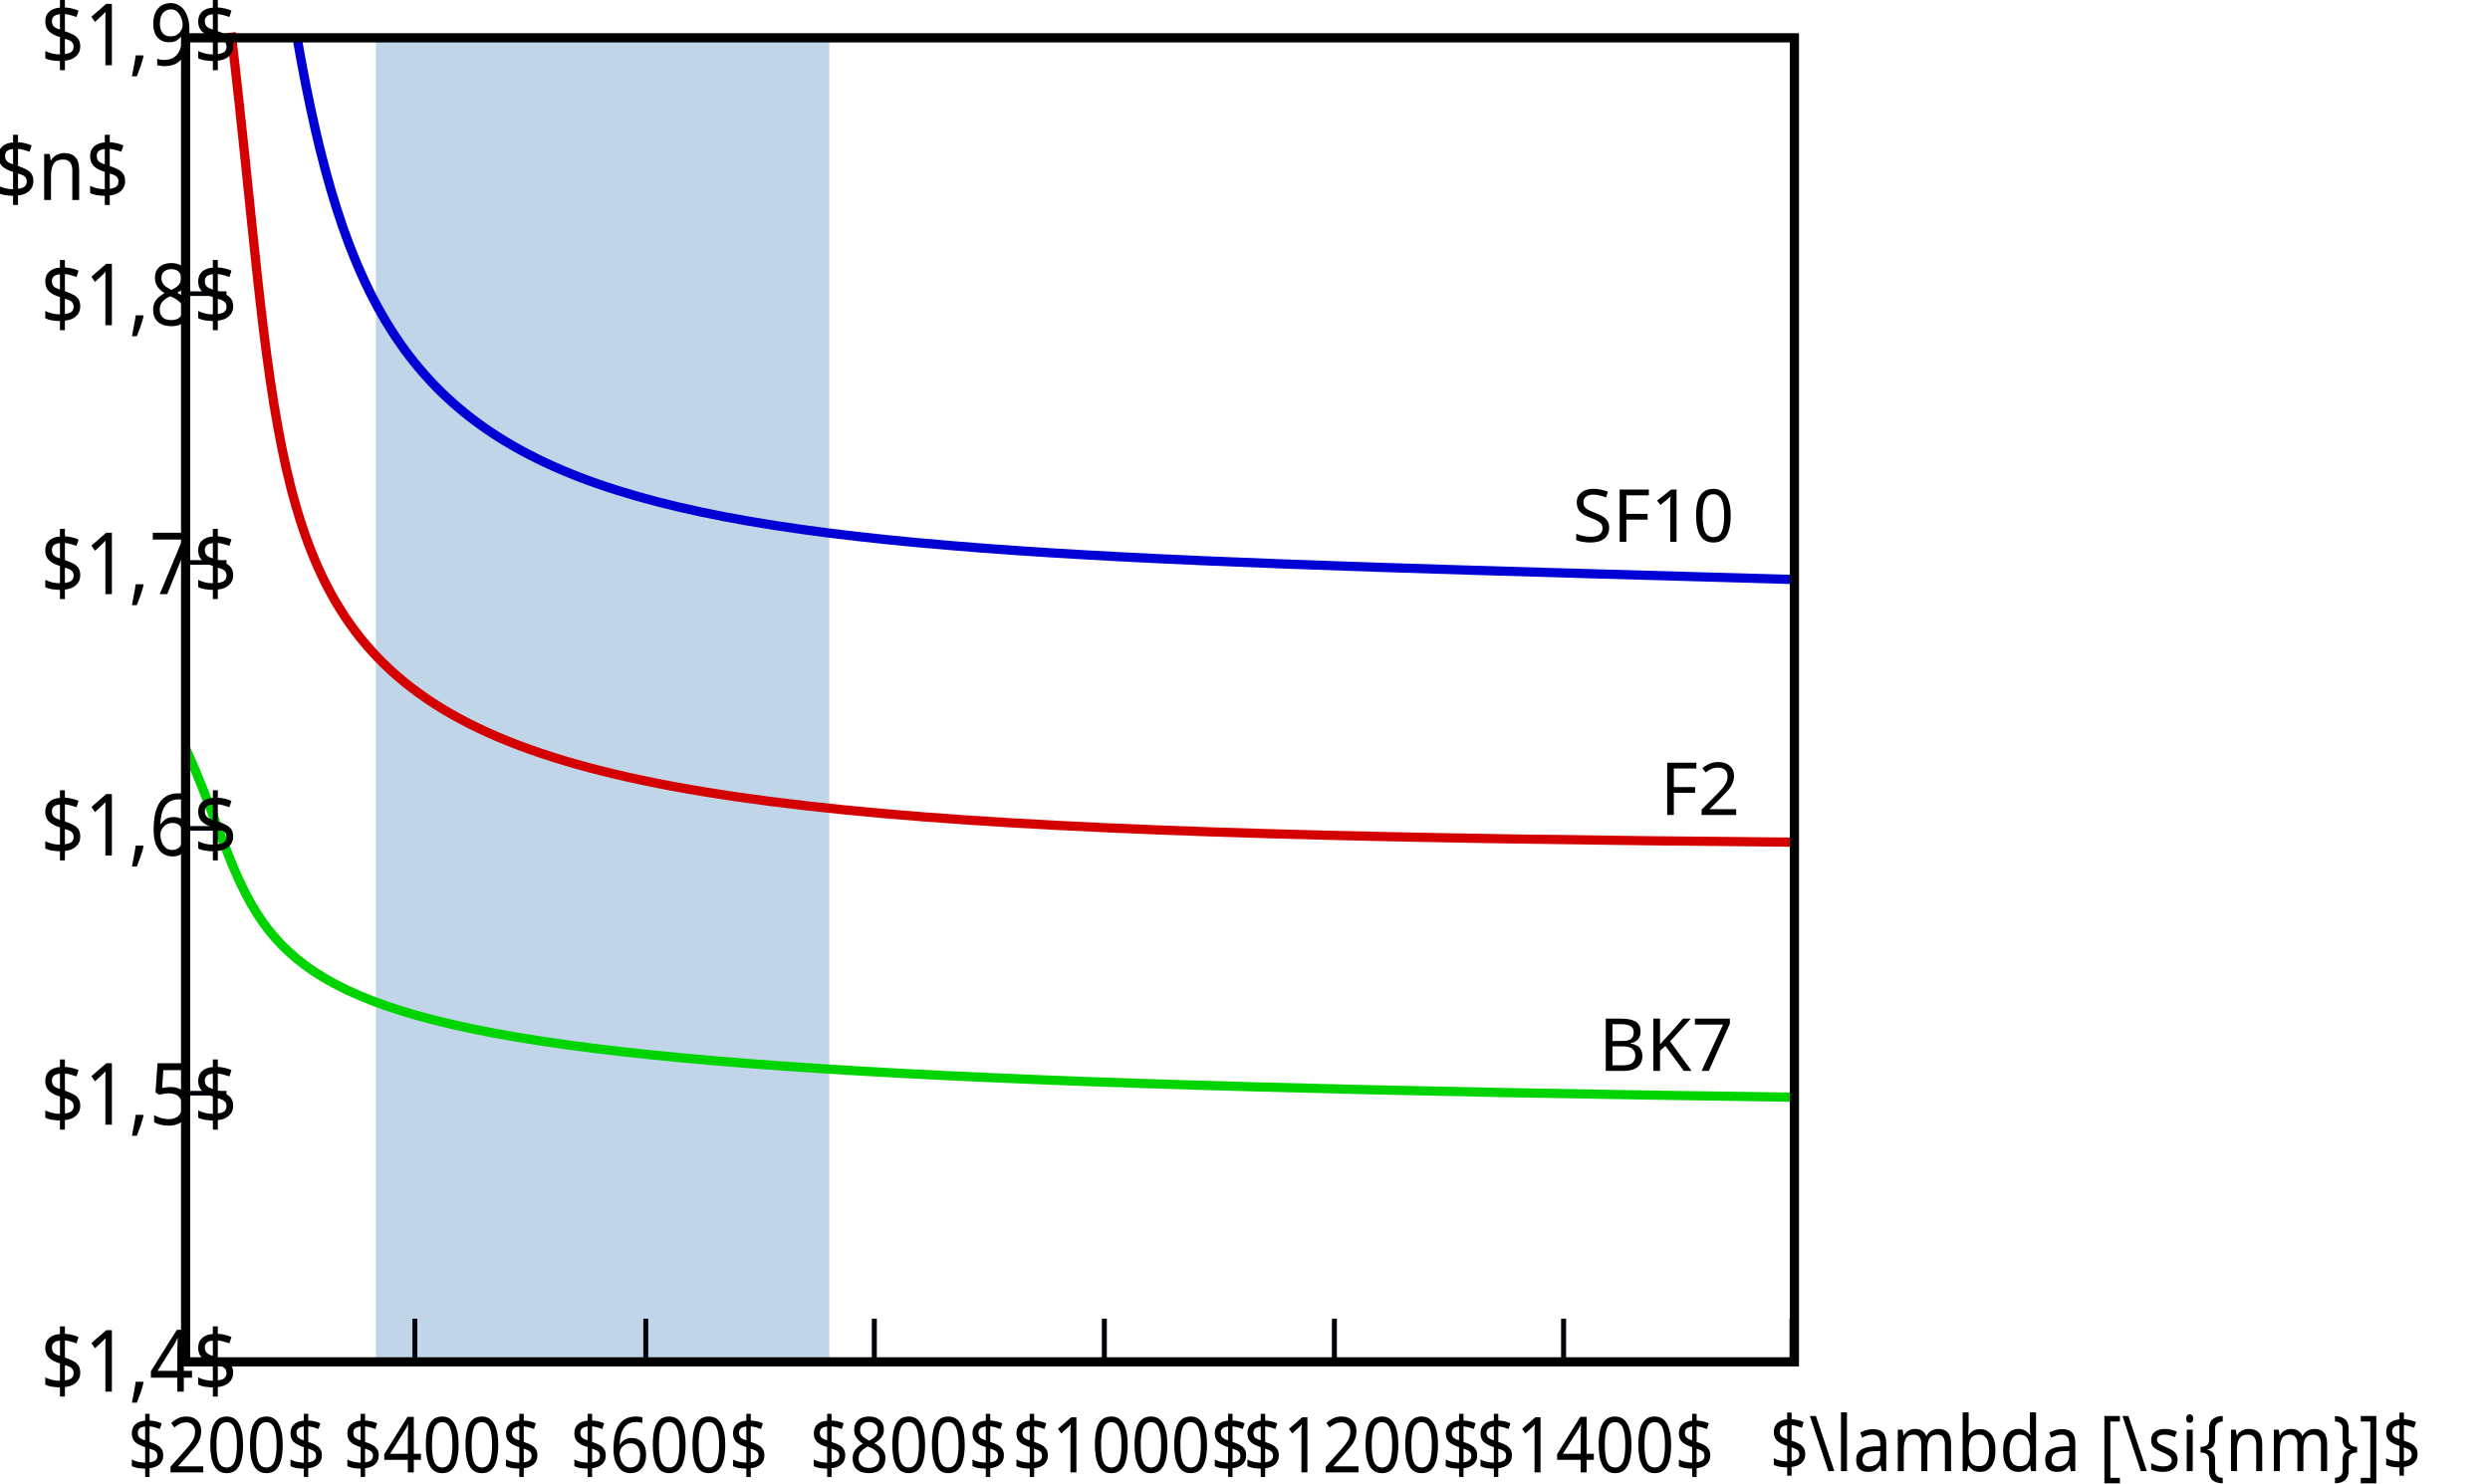
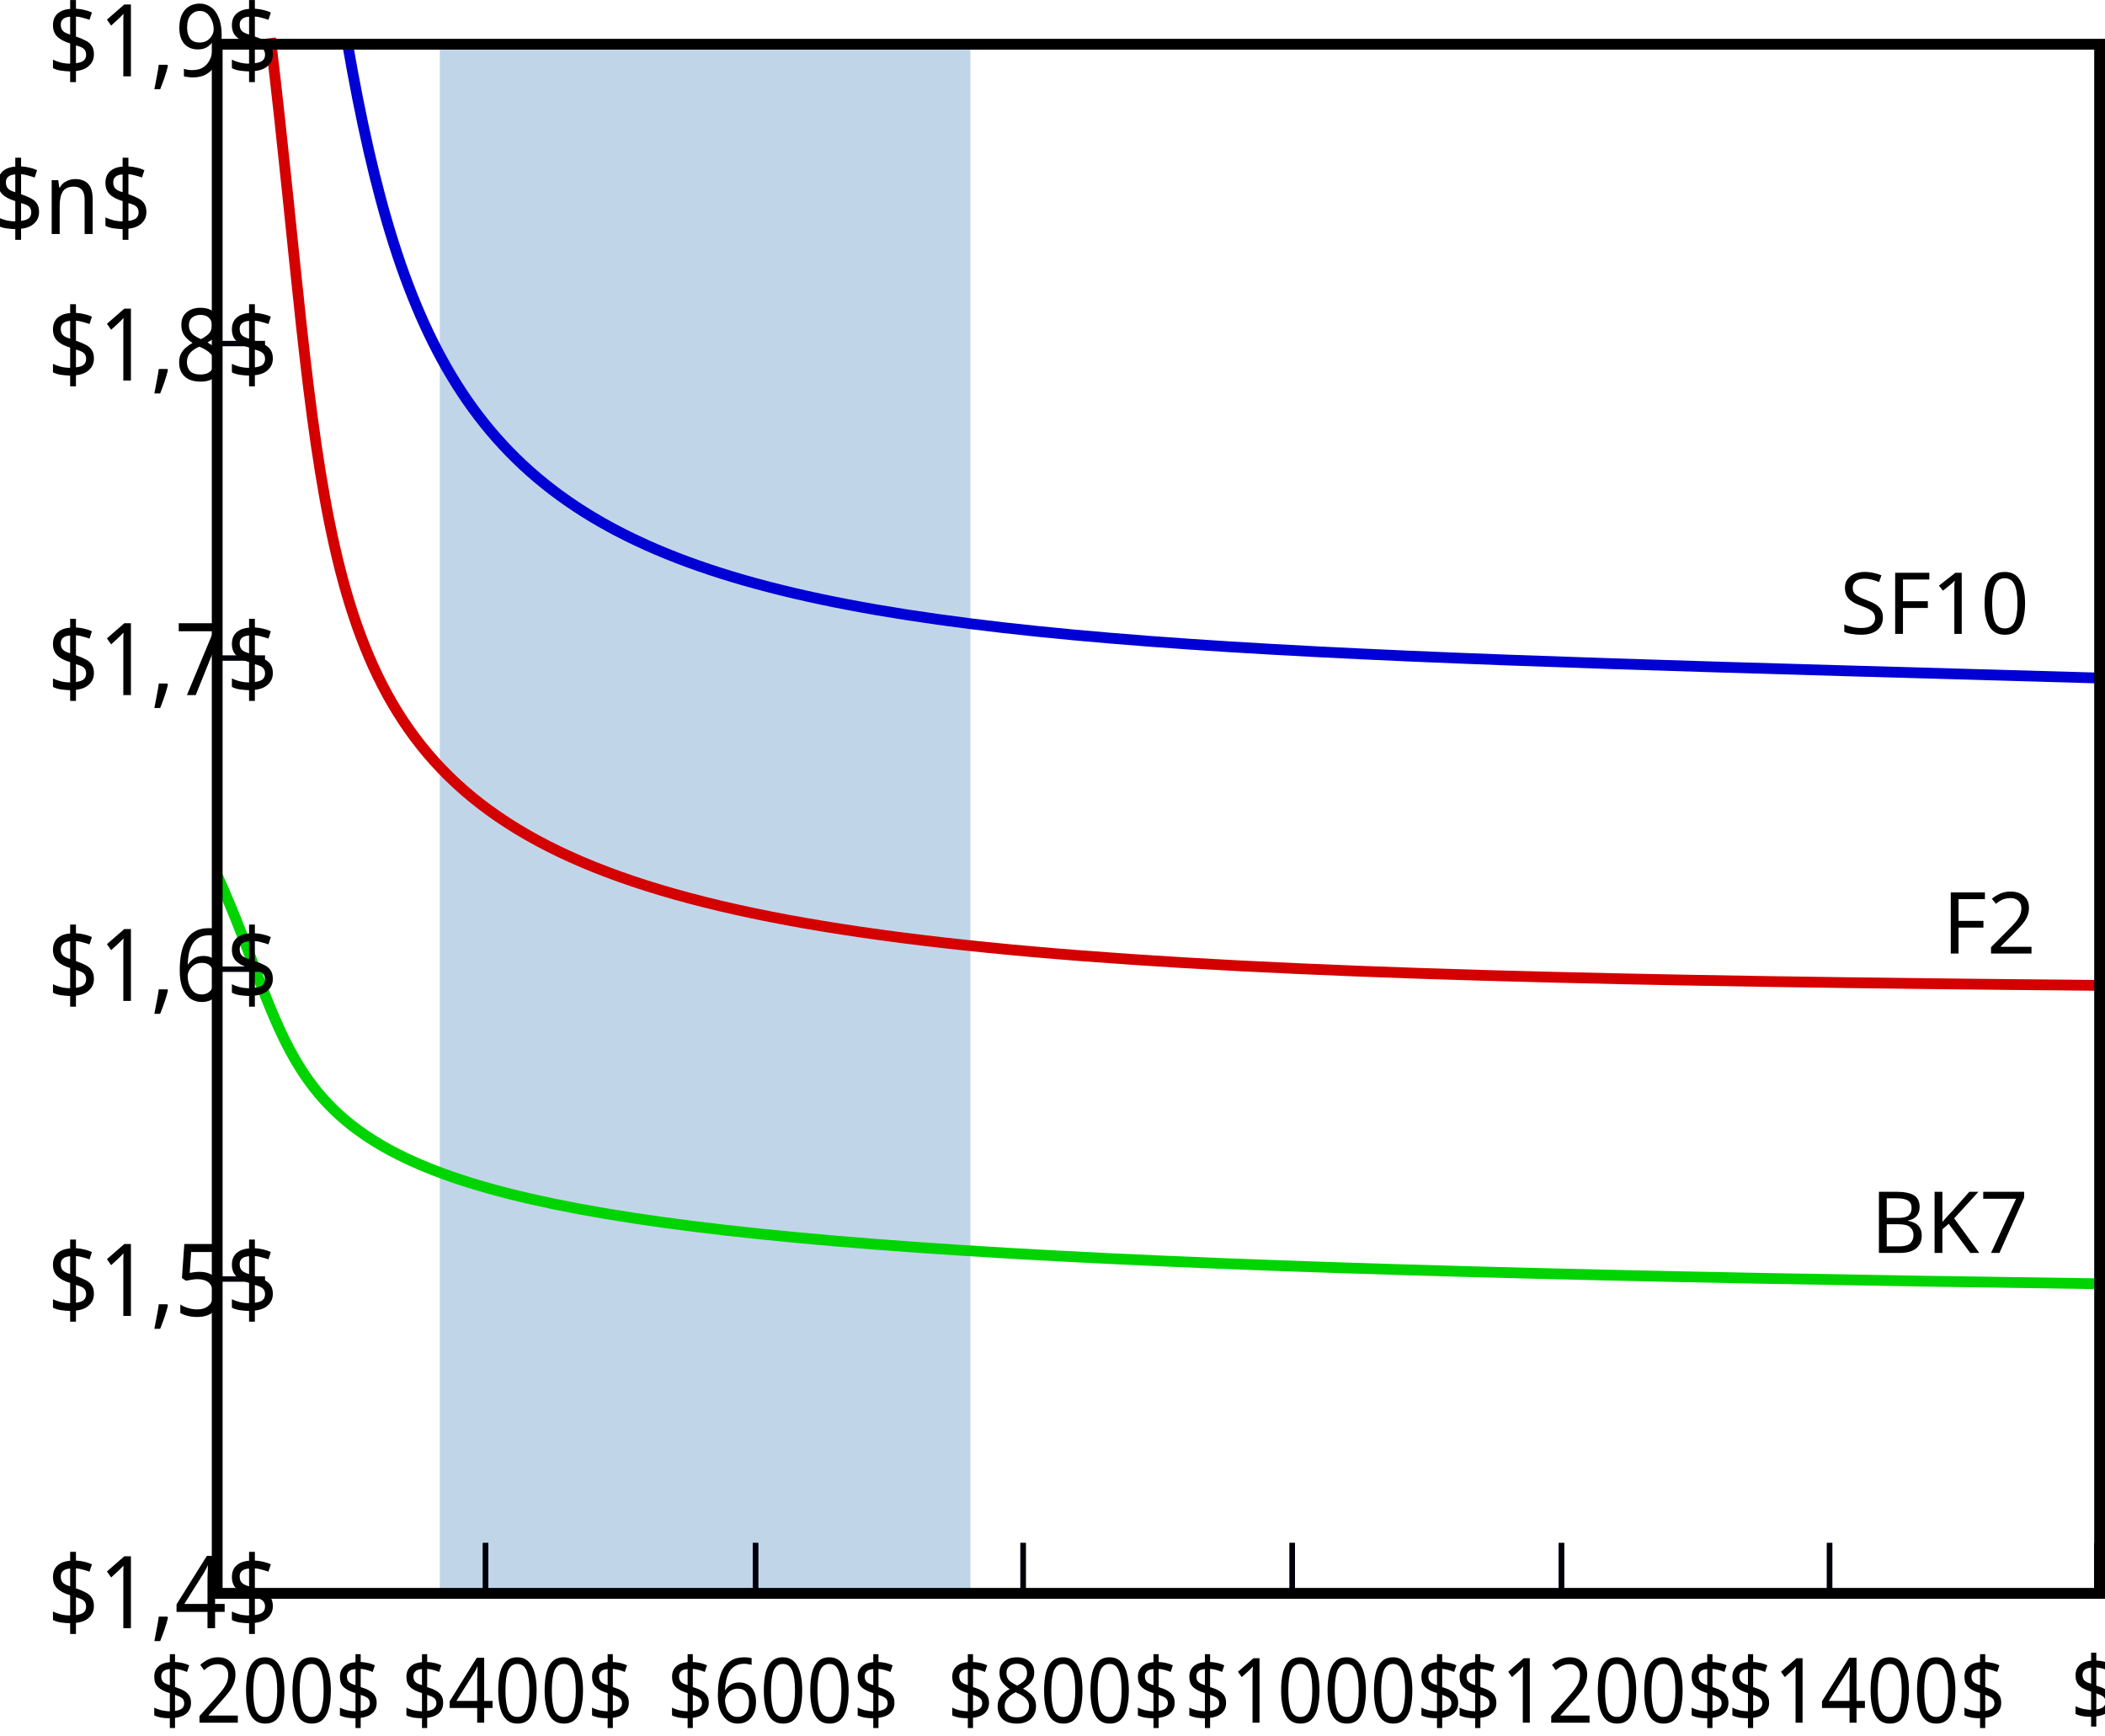
- <svg xmlns="http://www.w3.org/2000/svg" width="215.973mm" height="128.698mm" viewBox="0 0 215.973 128.698" version="1.1" id="svg2565">
+ <svg xmlns="http://www.w3.org/2000/svg" width="156.038mm" height="128.698mm" viewBox="0 0 156.038 128.698" version="1.1" id="svg2565">
  <defs id="defs2559" />
  <g id="layer1" transform="translate(53.55815,79.55721)">
-     <g transform="translate(-203.0666,-176.6443)" id="g2497">
-       <rect ry="2.1432891e-06" rx="2.1432891e-06" y="100.6" x="182.108" height="114.929" width="39.335" id="rect1518" style="opacity:1;fill:#c1d5e9;fill-opacity:1;fill-rule:evenodd;stroke:none;stroke-width:0.8;stroke-linecap:butt;stroke-linejoin:round;stroke-miterlimit:4;stroke-dasharray:4.8, 1.6;stroke-dashoffset:0;stroke-opacity:1" />
-       <path id="path1708" d="m 175.265,100.295 c 7.825,45.118 22.706,43.968 129.82,47.057" style="fill:none;stroke:#0000d4;stroke-width:0.8;stroke-linecap:butt;stroke-linejoin:miter;stroke-miterlimit:4;stroke-dasharray:none;stroke-opacity:1" />
-       <path id="path1708-6" d="m 169.556,99.913 c 7.647,63.937 -4.039,69.028 135.59,70.226" style="fill:none;stroke:#d40000;stroke-width:0.8;stroke-linecap:butt;stroke-linejoin:miter;stroke-miterlimit:4;stroke-dasharray:none;stroke-opacity:1" />
-       <path id="path1708-6-9" d="m 165.604,161.975 c 10.665,23.459 -3.373,28.337 139.141,30.28" style="fill:none;stroke:#00d400;stroke-width:0.8;stroke-linecap:butt;stroke-linejoin:miter;stroke-miterlimit:4;stroke-dasharray:none;stroke-opacity:1" />
-       <g id="g2444">
-         <g id="g2415">
-           <path id="path1683-9-7" d="m 185.503,211.475 5e-5,4.054" style="fill:#666666;stroke:#00000b;stroke-width:0.4;stroke-linecap:butt;stroke-linejoin:miter;stroke-miterlimit:4;stroke-dasharray:none;stroke-opacity:1" />
-           <path id="path1683-9-1-5" d="m 205.513,211.475 5e-5,4.054" style="fill:#666666;stroke:#00000b;stroke-width:0.4;stroke-linecap:butt;stroke-linejoin:miter;stroke-miterlimit:4;stroke-dasharray:none;stroke-opacity:1" />
-           <path id="path1683-9-1-2-3" d="m 225.348,211.475 4e-5,4.054" style="fill:#666666;stroke:#00000b;stroke-width:0.4;stroke-linecap:butt;stroke-linejoin:miter;stroke-miterlimit:4;stroke-dasharray:none;stroke-opacity:1" />
-           <path id="path1683-9-1-2-7-5" d="m 245.301,211.475 5e-5,4.054" style="fill:#666666;stroke:#00000b;stroke-width:0.4;stroke-linecap:butt;stroke-linejoin:miter;stroke-miterlimit:4;stroke-dasharray:none;stroke-opacity:1" />
-           <path id="path1683-9-1-2-7-0-62" d="m 265.254,211.475 4e-5,4.054" style="fill:#666666;stroke:#00000b;stroke-width:0.4;stroke-linecap:butt;stroke-linejoin:miter;stroke-miterlimit:4;stroke-dasharray:none;stroke-opacity:1" />
-           <path id="path1683-9-1-9-9" d="m 285.132,211.475 5e-5,4.054" style="fill:#666666;stroke:#00000b;stroke-width:0.4;stroke-linecap:butt;stroke-linejoin:miter;stroke-miterlimit:4;stroke-dasharray:none;stroke-opacity:1" />
-           <path id="path1683-9-1-2-7-0-6-2" d="m 304.938,211.475 5e-5,4.054" style="fill:#666666;stroke:#00000b;stroke-width:0.4;stroke-linecap:butt;stroke-linejoin:miter;stroke-miterlimit:4;stroke-dasharray:none;stroke-opacity:1" />
-           <path style="fill:#666666;stroke:#00000b;stroke-width:0.4;stroke-linecap:butt;stroke-linejoin:miter;stroke-miterlimit:4;stroke-dasharray:none;stroke-opacity:1" d="m 185.503,211.475 5e-5,4.054" id="path1851-0" />
-           <path style="fill:#666666;stroke:#00000b;stroke-width:0.4;stroke-linecap:butt;stroke-linejoin:miter;stroke-miterlimit:4;stroke-dasharray:none;stroke-opacity:1" d="m 205.513,211.475 5e-5,4.054" id="path1853-9" />
-           <path style="fill:#666666;stroke:#00000b;stroke-width:0.4;stroke-linecap:butt;stroke-linejoin:miter;stroke-miterlimit:4;stroke-dasharray:none;stroke-opacity:1" d="m 225.348,211.475 4e-5,4.054" id="path1855-3" />
-           <path style="fill:#666666;stroke:#00000b;stroke-width:0.4;stroke-linecap:butt;stroke-linejoin:miter;stroke-miterlimit:4;stroke-dasharray:none;stroke-opacity:1" d="m 245.301,211.475 5e-5,4.054" id="path1857-6" />
-           <path style="fill:#666666;stroke:#00000b;stroke-width:0.4;stroke-linecap:butt;stroke-linejoin:miter;stroke-miterlimit:4;stroke-dasharray:none;stroke-opacity:1" d="m 265.254,211.475 4e-5,4.054" id="path1859-0" />
-           <path style="fill:#666666;stroke:#00000b;stroke-width:0.4;stroke-linecap:butt;stroke-linejoin:miter;stroke-miterlimit:4;stroke-dasharray:none;stroke-opacity:1" d="m 285.132,211.475 5e-5,4.054" id="path1861-6" />
-           <path style="fill:#666666;stroke:#00000b;stroke-width:0.4;stroke-linecap:butt;stroke-linejoin:miter;stroke-miterlimit:4;stroke-dasharray:none;stroke-opacity:1" d="m 304.938,211.475 5e-5,4.054" id="path1865-1" />
+     <rect style="opacity:1;fill:#c1d5e9;fill-opacity:1;fill-rule:evenodd;stroke:none;stroke-width:0.8;stroke-linecap:butt;stroke-linejoin:round;stroke-miterlimit:4;stroke-dasharray:4.8, 1.6;stroke-dashoffset:0;stroke-opacity:1" id="rect1518" width="39.335" height="114.929" x="-20.959" y="-76.045" rx="2.1432891e-06" ry="2.1432891e-06" />
+     <path style="fill:none;stroke:#0000d4;stroke-width:0.8;stroke-linecap:butt;stroke-linejoin:miter;stroke-miterlimit:4;stroke-dasharray:none;stroke-opacity:1" d="m -27.802,-76.349 c 7.825,45.118 22.706,43.968 129.82,47.057" id="path1708" />
+     <path style="fill:none;stroke:#d40000;stroke-width:0.8;stroke-linecap:butt;stroke-linejoin:miter;stroke-miterlimit:4;stroke-dasharray:none;stroke-opacity:1" d="m -33.511,-76.732 c 7.647,63.937 -4.039,69.028 135.59,70.226" id="path1708-6" />
+     <path style="fill:none;stroke:#00d400;stroke-width:0.8;stroke-linecap:butt;stroke-linejoin:miter;stroke-miterlimit:4;stroke-dasharray:none;stroke-opacity:1" d="m -37.462,-14.67 c 10.665,23.459 -3.373,28.337 139.141,30.28" id="path1708-6-9" />
+     <g id="g2444" transform="translate(-203.0666,-176.6443)">
+       <g id="g2415">
+         <path style="fill:#666666;stroke:#00000b;stroke-width:0.4;stroke-linecap:butt;stroke-linejoin:miter;stroke-miterlimit:4;stroke-dasharray:none;stroke-opacity:1" d="m 185.503,211.475 5e-5,4.054" id="path1683-9-7" />
+         <path style="fill:#666666;stroke:#00000b;stroke-width:0.4;stroke-linecap:butt;stroke-linejoin:miter;stroke-miterlimit:4;stroke-dasharray:none;stroke-opacity:1" d="m 205.513,211.475 5e-5,4.054" id="path1683-9-1-5" />
+         <path style="fill:#666666;stroke:#00000b;stroke-width:0.4;stroke-linecap:butt;stroke-linejoin:miter;stroke-miterlimit:4;stroke-dasharray:none;stroke-opacity:1" d="m 225.348,211.475 4e-5,4.054" id="path1683-9-1-2-3" />
+         <path style="fill:#666666;stroke:#00000b;stroke-width:0.4;stroke-linecap:butt;stroke-linejoin:miter;stroke-miterlimit:4;stroke-dasharray:none;stroke-opacity:1" d="m 245.301,211.475 5e-5,4.054" id="path1683-9-1-2-7-5" />
+         <path style="fill:#666666;stroke:#00000b;stroke-width:0.4;stroke-linecap:butt;stroke-linejoin:miter;stroke-miterlimit:4;stroke-dasharray:none;stroke-opacity:1" d="m 265.254,211.475 4e-5,4.054" id="path1683-9-1-2-7-0-62" />
+         <path style="fill:#666666;stroke:#00000b;stroke-width:0.4;stroke-linecap:butt;stroke-linejoin:miter;stroke-miterlimit:4;stroke-dasharray:none;stroke-opacity:1" d="m 285.132,211.475 5e-5,4.054" id="path1683-9-1-9-9" />
+         <path style="fill:#666666;stroke:#00000b;stroke-width:0.4;stroke-linecap:butt;stroke-linejoin:miter;stroke-miterlimit:4;stroke-dasharray:none;stroke-opacity:1" d="m 304.938,211.475 5e-5,4.054" id="path1683-9-1-2-7-0-6-2" />
+         <path id="path1851-0" d="m 185.503,211.475 5e-5,4.054" style="fill:#666666;stroke:#00000b;stroke-width:0.4;stroke-linecap:butt;stroke-linejoin:miter;stroke-miterlimit:4;stroke-dasharray:none;stroke-opacity:1" />
+         <path id="path1853-9" d="m 205.513,211.475 5e-5,4.054" style="fill:#666666;stroke:#00000b;stroke-width:0.4;stroke-linecap:butt;stroke-linejoin:miter;stroke-miterlimit:4;stroke-dasharray:none;stroke-opacity:1" />
+         <path id="path1855-3" d="m 225.348,211.475 4e-5,4.054" style="fill:#666666;stroke:#00000b;stroke-width:0.4;stroke-linecap:butt;stroke-linejoin:miter;stroke-miterlimit:4;stroke-dasharray:none;stroke-opacity:1" />
+         <path id="path1857-6" d="m 245.301,211.475 5e-5,4.054" style="fill:#666666;stroke:#00000b;stroke-width:0.4;stroke-linecap:butt;stroke-linejoin:miter;stroke-miterlimit:4;stroke-dasharray:none;stroke-opacity:1" />
+         <path id="path1859-0" d="m 265.254,211.475 4e-5,4.054" style="fill:#666666;stroke:#00000b;stroke-width:0.4;stroke-linecap:butt;stroke-linejoin:miter;stroke-miterlimit:4;stroke-dasharray:none;stroke-opacity:1" />
+         <path id="path1861-6" d="m 285.132,211.475 5e-5,4.054" style="fill:#666666;stroke:#00000b;stroke-width:0.4;stroke-linecap:butt;stroke-linejoin:miter;stroke-miterlimit:4;stroke-dasharray:none;stroke-opacity:1" />
+         <path id="path1865-1" d="m 304.938,211.475 5e-5,4.054" style="fill:#666666;stroke:#00000b;stroke-width:0.4;stroke-linecap:butt;stroke-linejoin:miter;stroke-miterlimit:4;stroke-dasharray:none;stroke-opacity:1" />
+       </g>
+       <g id="g2421">
+         <path style="fill:#666666;stroke:#00000b;stroke-width:0.4;stroke-linecap:butt;stroke-linejoin:miter;stroke-miterlimit:4;stroke-dasharray:none;stroke-opacity:1" d="m 165.517,145.872 3.638,-5e-5" id="path1683-6" />
+         <path id="path1849-7" d="m 165.517,191.91 3.638,-5e-5" style="fill:#666666;stroke:#00000b;stroke-width:0.4;stroke-linecap:butt;stroke-linejoin:miter;stroke-miterlimit:4;stroke-dasharray:none;stroke-opacity:1" />
+         <path id="path1849-7-3" d="m 165.517,168.94 3.638,-5e-5" style="fill:#666666;stroke:#00000b;stroke-width:0.4;stroke-linecap:butt;stroke-linejoin:miter;stroke-miterlimit:4;stroke-dasharray:none;stroke-opacity:1" />
+         <path style="fill:#666666;stroke:#00000b;stroke-width:0.4;stroke-linecap:butt;stroke-linejoin:miter;stroke-miterlimit:4;stroke-dasharray:none;stroke-opacity:1" d="m 165.517,122.558 3.638,-5e-5" id="path1683-6-6" />
+       </g>
+       <rect y="100.367" x="165.609" height="114.845" width="139.538" id="rect7827-2" style="fill:none;fill-opacity:0.992;stroke:#000000;stroke-width:0.8;stroke-linecap:round;stroke-miterlimit:4;stroke-dasharray:none;stroke-dashoffset:0;stroke-opacity:1" />
+     </g>
+     <text xml:space="preserve" style="font-style:normal;font-weight:normal;font-size:6.35px;line-height:1.25;font-family:sans-serif;letter-spacing:0px;word-spacing:0px;fill:#000000;fill-opacity:1;stroke:none;stroke-width:0.265" x="105.482" y="45.517" id="text9029-5-9-9" transform="scale(0.9473405,1.055587)">
+       <tspan id="tspan9027-3-1-7" x="105.482" y="45.517" style="font-size:6.35px;stroke-width:0.265">$\lambda [\si{nm}]$</tspan>
+     </text>
+     <g id="g2039" transform="translate(-203.0666,-176.6443)">
+       <text id="text9029-56-5-35-7-7" y="144.081" x="285.893" style="font-style:normal;font-weight:normal;font-size:10.583px;line-height:1.25;font-family:sans-serif;letter-spacing:0px;word-spacing:0px;fill:#000000;fill-opacity:1;stroke:none;stroke-width:0.265" xml:space="preserve">
+         <tspan id="tspan7125-62-0-5" style="font-size:6.35px;stroke-width:0.265" y="144.081" x="285.893">SF10</tspan>
+       </text>
+       <g id="g2015">
+         <text xml:space="preserve" style="font-style:normal;font-weight:normal;font-size:7.056px;line-height:1.25;font-family:sans-serif;letter-spacing:0px;word-spacing:0px;fill:#000000;fill-opacity:1;stroke:none;stroke-width:0.265" x="157.233" y="108.412" id="text2098-0" transform="scale(0.9473405,1.055587)">
+           <tspan x="157.233" y="108.412" style="font-size:7.056px;stroke-width:0.265" id="tspan2100-2">$n$</tspan>
+         </text>
+         <g id="g1998">
+           <text transform="scale(0.9473405,1.055587)" id="text9029-56-5-3-8" y="206.324" x="161.526" style="font-style:normal;font-weight:normal;font-size:7.056px;line-height:1.25;font-family:sans-serif;letter-spacing:0px;word-spacing:0px;fill:#000000;fill-opacity:1;stroke:none;stroke-width:0.265" xml:space="preserve">
+             <tspan id="tspan7125-6-7" style="font-size:7.056px;stroke-width:0.265" y="206.324" x="161.526">$1,4$</tspan>
+           </text>
+           <text transform="scale(0.9473405,1.055587)" id="text9029-56-5-3-8-1" y="184.389" x="161.526" style="font-style:normal;font-weight:normal;font-size:7.056px;line-height:1.25;font-family:sans-serif;letter-spacing:0px;word-spacing:0px;fill:#000000;fill-opacity:1;stroke:none;stroke-width:0.265" xml:space="preserve">
+             <tspan id="tspan7125-6-7-0" style="font-size:7.056px;stroke-width:0.265" y="184.389" x="161.526">$1,5$</tspan>
+           </text>
+           <text transform="scale(0.9473405,1.055587)" id="text9029-56-5-3-8-1-6" y="162.269" x="161.526" style="font-style:normal;font-weight:normal;font-size:7.056px;line-height:1.25;font-family:sans-serif;letter-spacing:0px;word-spacing:0px;fill:#000000;fill-opacity:1;stroke:none;stroke-width:0.265" xml:space="preserve">
+             <tspan id="tspan7125-6-7-0-3" style="font-size:7.056px;stroke-width:0.265" y="162.269" x="161.526">$1,6$</tspan>
+           </text>
+           <text transform="scale(0.9473405,1.055587)" id="text9029-56-5-3-8-1-6-2" y="140.794" x="161.526" style="font-style:normal;font-weight:normal;font-size:7.056px;line-height:1.25;font-family:sans-serif;letter-spacing:0px;word-spacing:0px;fill:#000000;fill-opacity:1;stroke:none;stroke-width:0.265" xml:space="preserve">
+             <tspan id="tspan7125-6-7-0-3-0" style="font-size:7.056px;stroke-width:0.265" y="140.794" x="161.526">$1,7$</tspan>
+           </text>
+           <text transform="scale(0.9473405,1.055587)" id="text9029-56-5-3-8-1-6-2-6" y="118.7" x="161.526" style="font-style:normal;font-weight:normal;font-size:7.056px;line-height:1.25;font-family:sans-serif;letter-spacing:0px;word-spacing:0px;fill:#000000;fill-opacity:1;stroke:none;stroke-width:0.265" xml:space="preserve">
+             <tspan id="tspan7125-6-7-0-3-0-1" style="font-size:7.056px;stroke-width:0.265" y="118.7" x="161.526">$1,8$</tspan>
+           </text>
+           <text transform="scale(0.9473405,1.055587)" id="text9029-56-5-3-8-1-6-2-6-5" y="97.335" x="161.526" style="font-style:normal;font-weight:normal;font-size:7.056px;line-height:1.25;font-family:sans-serif;letter-spacing:0px;word-spacing:0px;fill:#000000;fill-opacity:1;stroke:none;stroke-width:0.265" xml:space="preserve">
+             <tspan id="tspan7125-6-7-0-3-0-1-5" style="font-size:7.056px;stroke-width:0.265" y="97.335" x="161.526">$1,9$</tspan>
+           </text>
        </g>
-         <g id="g2421">
-           <path id="path1683-6" d="m 165.517,145.872 3.638,-5e-5" style="fill:#666666;stroke:#00000b;stroke-width:0.4;stroke-linecap:butt;stroke-linejoin:miter;stroke-miterlimit:4;stroke-dasharray:none;stroke-opacity:1" />
-           <path style="fill:#666666;stroke:#00000b;stroke-width:0.4;stroke-linecap:butt;stroke-linejoin:miter;stroke-miterlimit:4;stroke-dasharray:none;stroke-opacity:1" d="m 165.517,191.91 3.638,-5e-5" id="path1849-7" />
-           <path style="fill:#666666;stroke:#00000b;stroke-width:0.4;stroke-linecap:butt;stroke-linejoin:miter;stroke-miterlimit:4;stroke-dasharray:none;stroke-opacity:1" d="m 165.517,168.94 3.638,-5e-5" id="path1849-7-3" />
-           <path id="path1683-6-6" d="m 165.517,122.558 3.638,-5e-5" style="fill:#666666;stroke:#00000b;stroke-width:0.4;stroke-linecap:butt;stroke-linejoin:miter;stroke-miterlimit:4;stroke-dasharray:none;stroke-opacity:1" />
-         </g>
-         <rect style="fill:none;fill-opacity:0.992;stroke:#000000;stroke-width:0.8;stroke-linecap:round;stroke-miterlimit:4;stroke-dasharray:none;stroke-dashoffset:0;stroke-opacity:1" id="rect7827-2" width="139.538" height="114.845" x="165.609" y="100.367" />
      </g>
-       <text transform="scale(0.9473405,1.055587)" id="text9029-5-9-9" y="212.86" x="319.836" style="font-style:normal;font-weight:normal;font-size:6.35px;line-height:1.25;font-family:sans-serif;letter-spacing:0px;word-spacing:0px;fill:#000000;fill-opacity:1;stroke:none;stroke-width:0.265" xml:space="preserve">
-         <tspan style="font-size:6.35px;stroke-width:0.265" y="212.86" x="319.836" id="tspan9027-3-1-7">$\lambda [\si{nm}]$</tspan>
+       <text id="text9029-56-5-35-7-7-4" y="167.778" x="293.505" style="font-style:normal;font-weight:normal;font-size:10.583px;line-height:1.25;font-family:sans-serif;letter-spacing:0px;word-spacing:0px;fill:#000000;fill-opacity:1;stroke:none;stroke-width:0.265" xml:space="preserve">
+         <tspan id="tspan7125-62-0-5-7" style="font-size:6.35px;stroke-width:0.265" y="167.778" x="293.505">F2</tspan>
      </text>
-       <g id="g2039">
-         <text xml:space="preserve" style="font-style:normal;font-weight:normal;font-size:10.583px;line-height:1.25;font-family:sans-serif;letter-spacing:0px;word-spacing:0px;fill:#000000;fill-opacity:1;stroke:none;stroke-width:0.265" x="285.893" y="144.081" id="text9029-56-5-35-7-7">
-           <tspan x="285.893" y="144.081" style="font-size:6.35px;stroke-width:0.265" id="tspan7125-62-0-5">SF10</tspan>
-         </text>
-         <g id="g2015">
-           <text transform="scale(0.9473405,1.055587)" id="text2098-0" y="108.412" x="157.233" style="font-style:normal;font-weight:normal;font-size:7.056px;line-height:1.25;font-family:sans-serif;letter-spacing:0px;word-spacing:0px;fill:#000000;fill-opacity:1;stroke:none;stroke-width:0.265" xml:space="preserve">
-             <tspan id="tspan2100-2" style="font-size:7.056px;stroke-width:0.265" y="108.412" x="157.233">$n$</tspan>
-           </text>
-           <g id="g1998">
-             <text xml:space="preserve" style="font-style:normal;font-weight:normal;font-size:7.056px;line-height:1.25;font-family:sans-serif;letter-spacing:0px;word-spacing:0px;fill:#000000;fill-opacity:1;stroke:none;stroke-width:0.265" x="161.526" y="206.324" id="text9029-56-5-3-8" transform="scale(0.9473405,1.055587)">
-               <tspan x="161.526" y="206.324" style="font-size:7.056px;stroke-width:0.265" id="tspan7125-6-7">$1,4$</tspan>
-             </text>
-             <text xml:space="preserve" style="font-style:normal;font-weight:normal;font-size:7.056px;line-height:1.25;font-family:sans-serif;letter-spacing:0px;word-spacing:0px;fill:#000000;fill-opacity:1;stroke:none;stroke-width:0.265" x="161.526" y="184.389" id="text9029-56-5-3-8-1" transform="scale(0.9473405,1.055587)">
-               <tspan x="161.526" y="184.389" style="font-size:7.056px;stroke-width:0.265" id="tspan7125-6-7-0">$1,5$</tspan>
-             </text>
-             <text xml:space="preserve" style="font-style:normal;font-weight:normal;font-size:7.056px;line-height:1.25;font-family:sans-serif;letter-spacing:0px;word-spacing:0px;fill:#000000;fill-opacity:1;stroke:none;stroke-width:0.265" x="161.526" y="162.269" id="text9029-56-5-3-8-1-6" transform="scale(0.9473405,1.055587)">
-               <tspan x="161.526" y="162.269" style="font-size:7.056px;stroke-width:0.265" id="tspan7125-6-7-0-3">$1,6$</tspan>
-             </text>
-             <text xml:space="preserve" style="font-style:normal;font-weight:normal;font-size:7.056px;line-height:1.25;font-family:sans-serif;letter-spacing:0px;word-spacing:0px;fill:#000000;fill-opacity:1;stroke:none;stroke-width:0.265" x="161.526" y="140.794" id="text9029-56-5-3-8-1-6-2" transform="scale(0.9473405,1.055587)">
-               <tspan x="161.526" y="140.794" style="font-size:7.056px;stroke-width:0.265" id="tspan7125-6-7-0-3-0">$1,7$</tspan>
-             </text>
-             <text xml:space="preserve" style="font-style:normal;font-weight:normal;font-size:7.056px;line-height:1.25;font-family:sans-serif;letter-spacing:0px;word-spacing:0px;fill:#000000;fill-opacity:1;stroke:none;stroke-width:0.265" x="161.526" y="118.7" id="text9029-56-5-3-8-1-6-2-6" transform="scale(0.9473405,1.055587)">
-               <tspan x="161.526" y="118.7" style="font-size:7.056px;stroke-width:0.265" id="tspan7125-6-7-0-3-0-1">$1,8$</tspan>
-             </text>
-             <text xml:space="preserve" style="font-style:normal;font-weight:normal;font-size:7.056px;line-height:1.25;font-family:sans-serif;letter-spacing:0px;word-spacing:0px;fill:#000000;fill-opacity:1;stroke:none;stroke-width:0.265" x="161.526" y="97.335" id="text9029-56-5-3-8-1-6-2-6-5" transform="scale(0.9473405,1.055587)">
-               <tspan x="161.526" y="97.335" style="font-size:7.056px;stroke-width:0.265" id="tspan7125-6-7-0-3-0-1-5">$1,9$</tspan>
-             </text>
-           </g>
-         </g>
-         <text xml:space="preserve" style="font-style:normal;font-weight:normal;font-size:10.583px;line-height:1.25;font-family:sans-serif;letter-spacing:0px;word-spacing:0px;fill:#000000;fill-opacity:1;stroke:none;stroke-width:0.265" x="293.505" y="167.778" id="text9029-56-5-35-7-7-4">
-           <tspan x="293.505" y="167.778" style="font-size:6.35px;stroke-width:0.265" id="tspan7125-62-0-5-7">F2</tspan>
-         </text>
-         <text xml:space="preserve" style="font-style:normal;font-weight:normal;font-size:10.583px;line-height:1.25;font-family:sans-serif;letter-spacing:0px;word-spacing:0px;fill:#000000;fill-opacity:1;stroke:none;stroke-width:0.265" x="288.179" y="189.97" id="text9029-56-5-35-7-7-4-6">
-           <tspan x="288.179" y="189.97" style="font-size:6.35px;stroke-width:0.265" id="tspan7125-62-0-5-7-5">BK7</tspan>
-         </text>
-       </g>
+       <text id="text9029-56-5-35-7-7-4-6" y="189.97" x="288.179" style="font-style:normal;font-weight:normal;font-size:10.583px;line-height:1.25;font-family:sans-serif;letter-spacing:0px;word-spacing:0px;fill:#000000;fill-opacity:1;stroke:none;stroke-width:0.265" xml:space="preserve">
+         <tspan id="tspan7125-62-0-5-7-5" style="font-size:6.35px;stroke-width:0.265" y="189.97" x="288.179">BK7</tspan>
+       </text>
    </g>
    <text xml:space="preserve" style="font-style:normal;font-weight:normal;font-size:6.35px;line-height:1.25;font-family:sans-serif;letter-spacing:0px;word-spacing:0px;fill:#000000;fill-opacity:1;stroke:none;stroke-width:0.265" x="57.284" y="45.619" id="text1075-0-2-8-37" transform="scale(0.9473405,1.055587)">
      <tspan id="tspan1073-6-6-6-5" x="57.284" y="45.619" style="font-size:6.35px;stroke-width:0.265">$1200$</tspan>
    </text>
    <text xml:space="preserve" style="font-style:normal;font-weight:normal;font-size:6.35px;line-height:1.25;font-family:sans-serif;letter-spacing:0px;word-spacing:0px;fill:#000000;fill-opacity:1;stroke:none;stroke-width:0.265" x="17.586" y="45.619" id="text1075-0-2-8-6-9" transform="scale(0.9473405,1.055587)">
      <tspan id="tspan1073-6-6-6-7-2" x="17.586" y="45.619" style="font-size:6.35px;stroke-width:0.265">$800$</tspan>
    </text>
    <text xml:space="preserve" style="font-style:normal;font-weight:normal;font-size:6.35px;line-height:1.25;font-family:sans-serif;letter-spacing:0px;word-spacing:0px;fill:#000000;fill-opacity:1;stroke:none;stroke-width:0.265" x="-25.126" y="45.619" id="text9029-56-2" transform="scale(0.9473405,1.055587)">
      <tspan id="tspan9027-2-8" x="-25.126" y="45.619" style="font-size:6.35px;stroke-width:0.265">$400$</tspan>
    </text>
    <text id="text1799-6-1" y="45.62" x="78.628" style="font-style:normal;font-weight:normal;font-size:6.35px;line-height:1.25;font-family:sans-serif;letter-spacing:0px;word-spacing:0px;fill:#000000;fill-opacity:1;stroke:none;stroke-width:0.265" xml:space="preserve" transform="scale(0.9473405,1.055587)">
      <tspan style="font-size:6.35px;stroke-width:0.265" y="45.62" x="78.628" id="tspan1797-2-2">$1400$</tspan>
    </text>
    <text id="text1803-6-9" y="45.62" x="36.137" style="font-style:normal;font-weight:normal;font-size:6.35px;line-height:1.25;font-family:sans-serif;letter-spacing:0px;word-spacing:0px;fill:#000000;fill-opacity:1;stroke:none;stroke-width:0.265" xml:space="preserve" transform="scale(0.9473405,1.055587)">
      <tspan style="font-size:6.35px;stroke-width:0.265" y="45.62" x="36.137" id="tspan1801-1-3">$1000$</tspan>
    </text>
    <text id="text1807-8-1" y="45.62" x="-4.34" style="font-style:normal;font-weight:normal;font-size:6.35px;line-height:1.25;font-family:sans-serif;letter-spacing:0px;word-spacing:0px;fill:#000000;fill-opacity:1;stroke:none;stroke-width:0.265" xml:space="preserve" transform="scale(0.9473405,1.055587)">
      <tspan style="font-size:6.35px;stroke-width:0.265" y="45.62" x="-4.34" id="tspan1805-7-9">$600$</tspan>
    </text>
    <text xml:space="preserve" style="font-style:normal;font-weight:normal;font-size:6.35px;line-height:1.25;font-family:sans-serif;letter-spacing:0px;word-spacing:0px;fill:#000000;fill-opacity:1;stroke:none;stroke-width:0.265" x="-44.854" y="45.619" id="text9029-56-2-8" transform="scale(0.9473405,1.055587)">
      <tspan id="tspan9027-2-8-4" x="-44.854" y="45.619" style="font-size:6.35px;stroke-width:0.265">$200$</tspan>
    </text>
  </g>
</svg>
